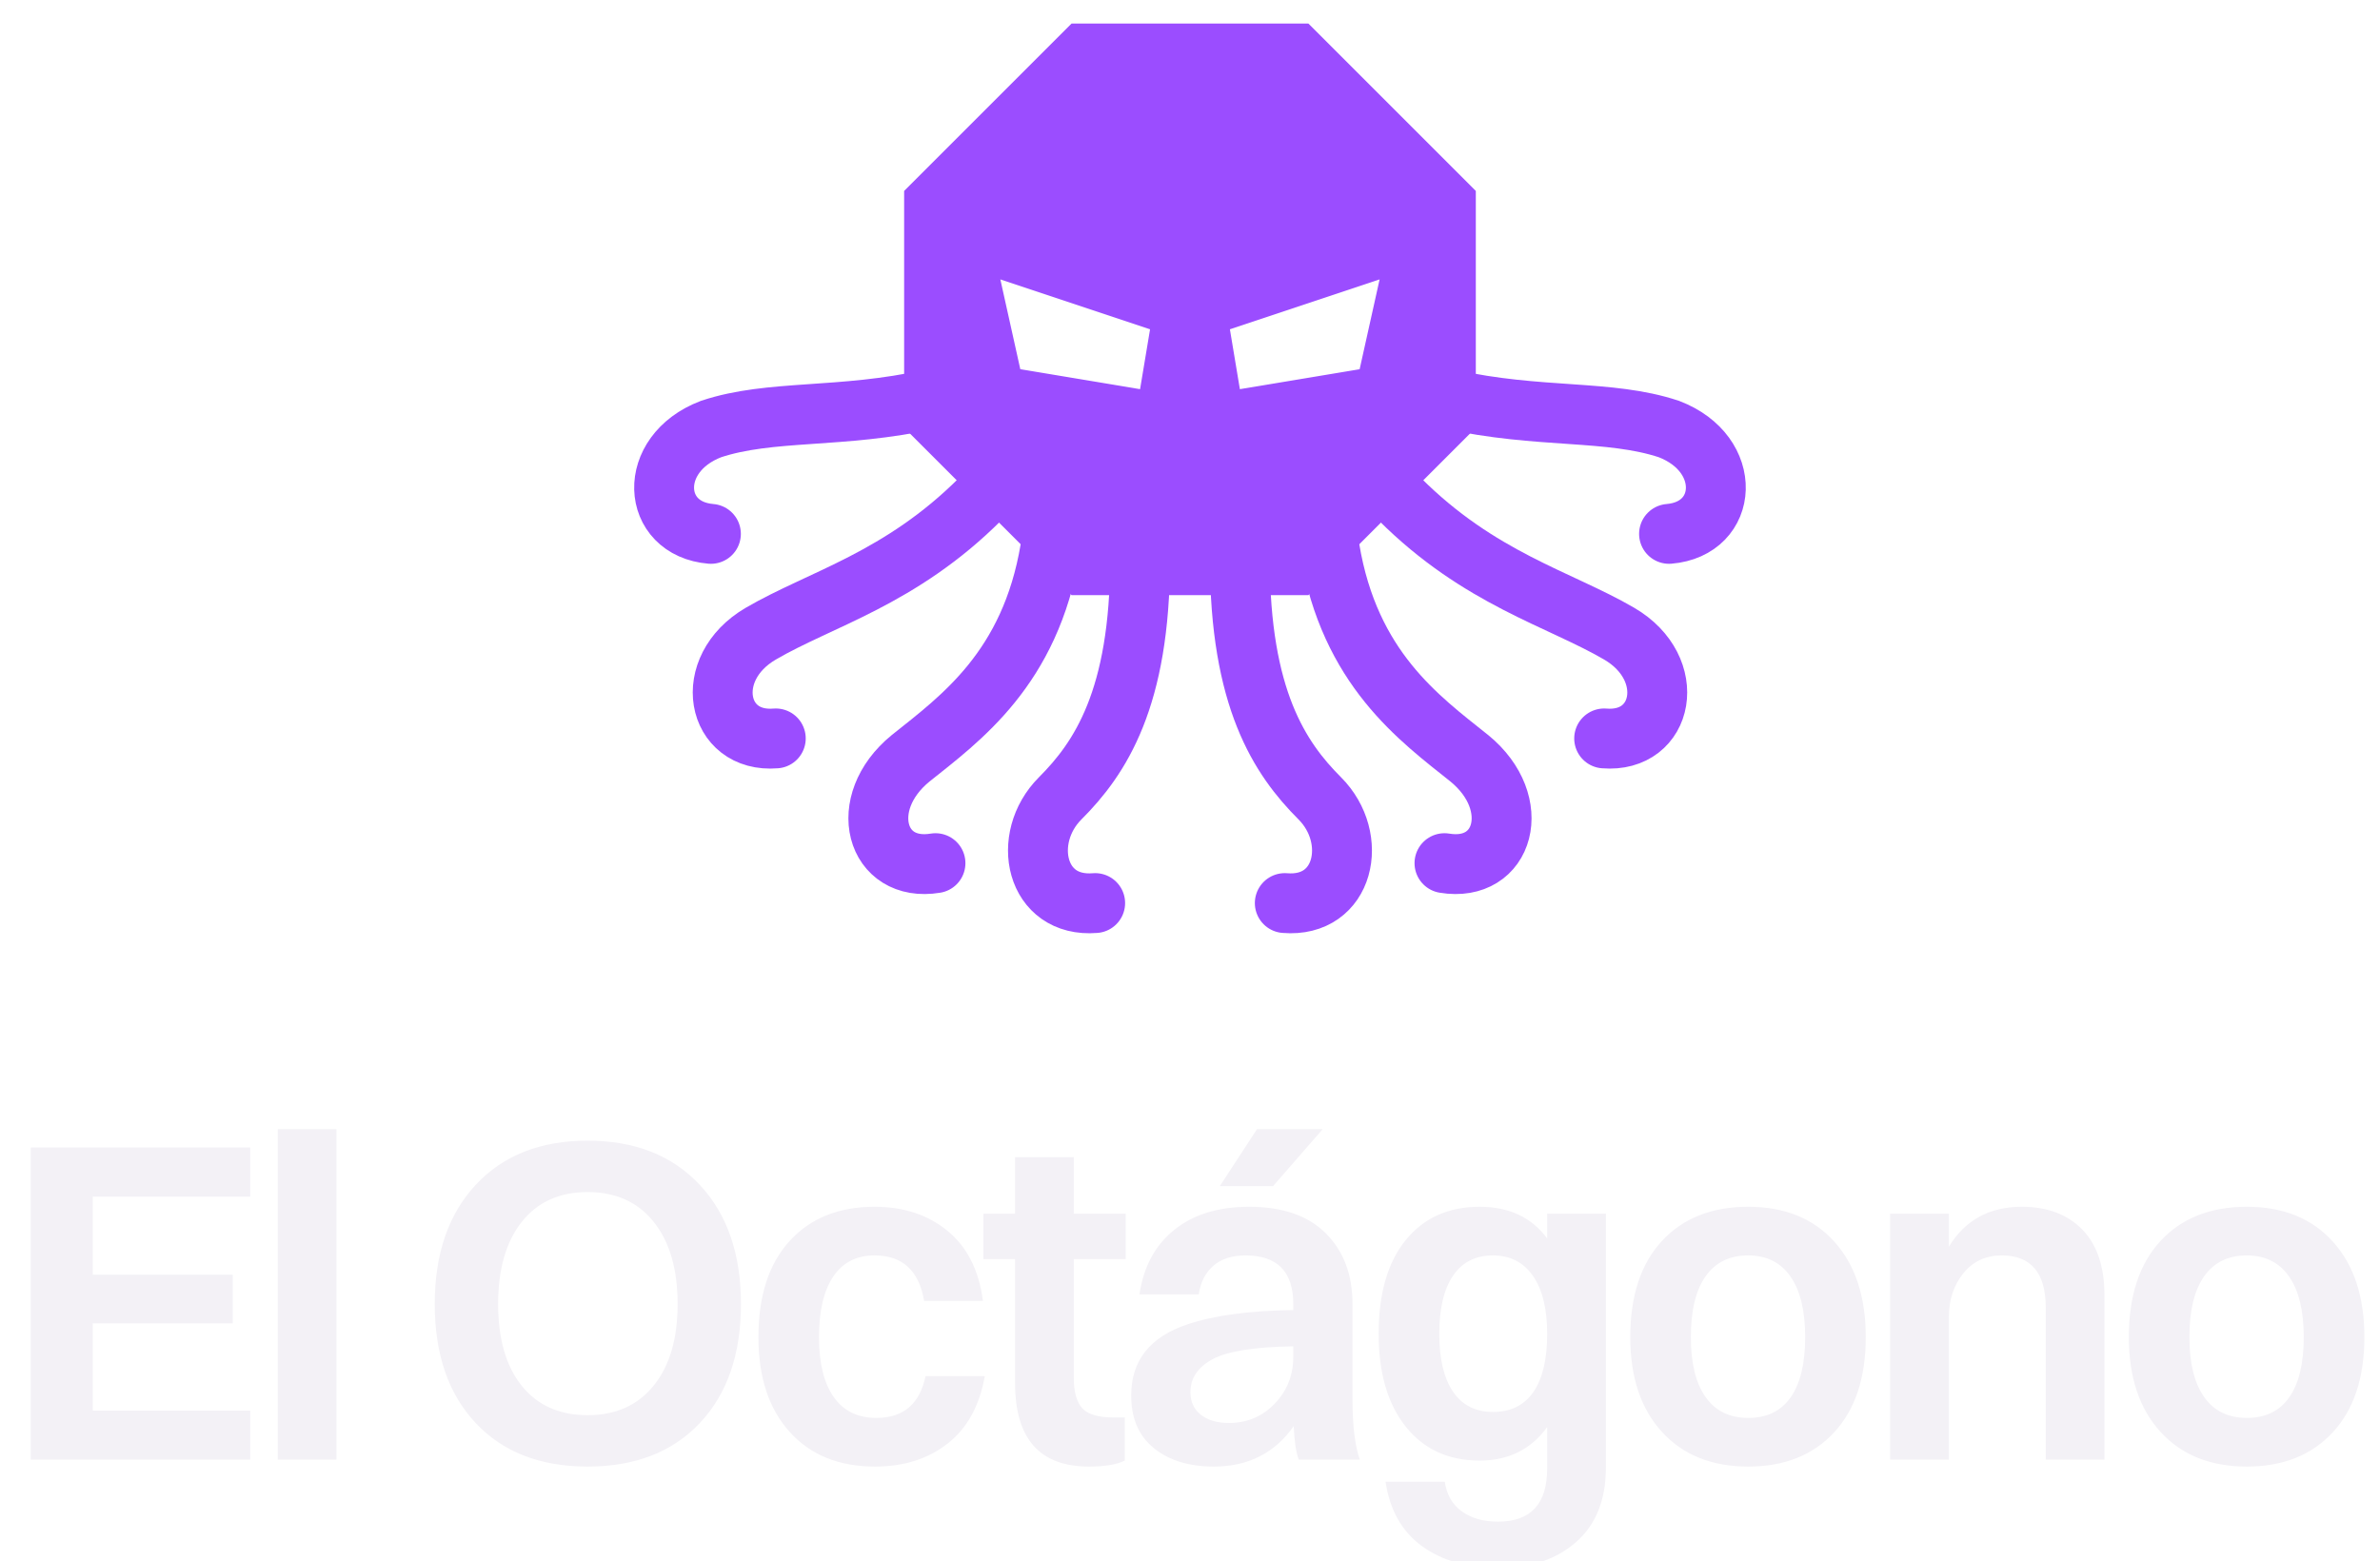
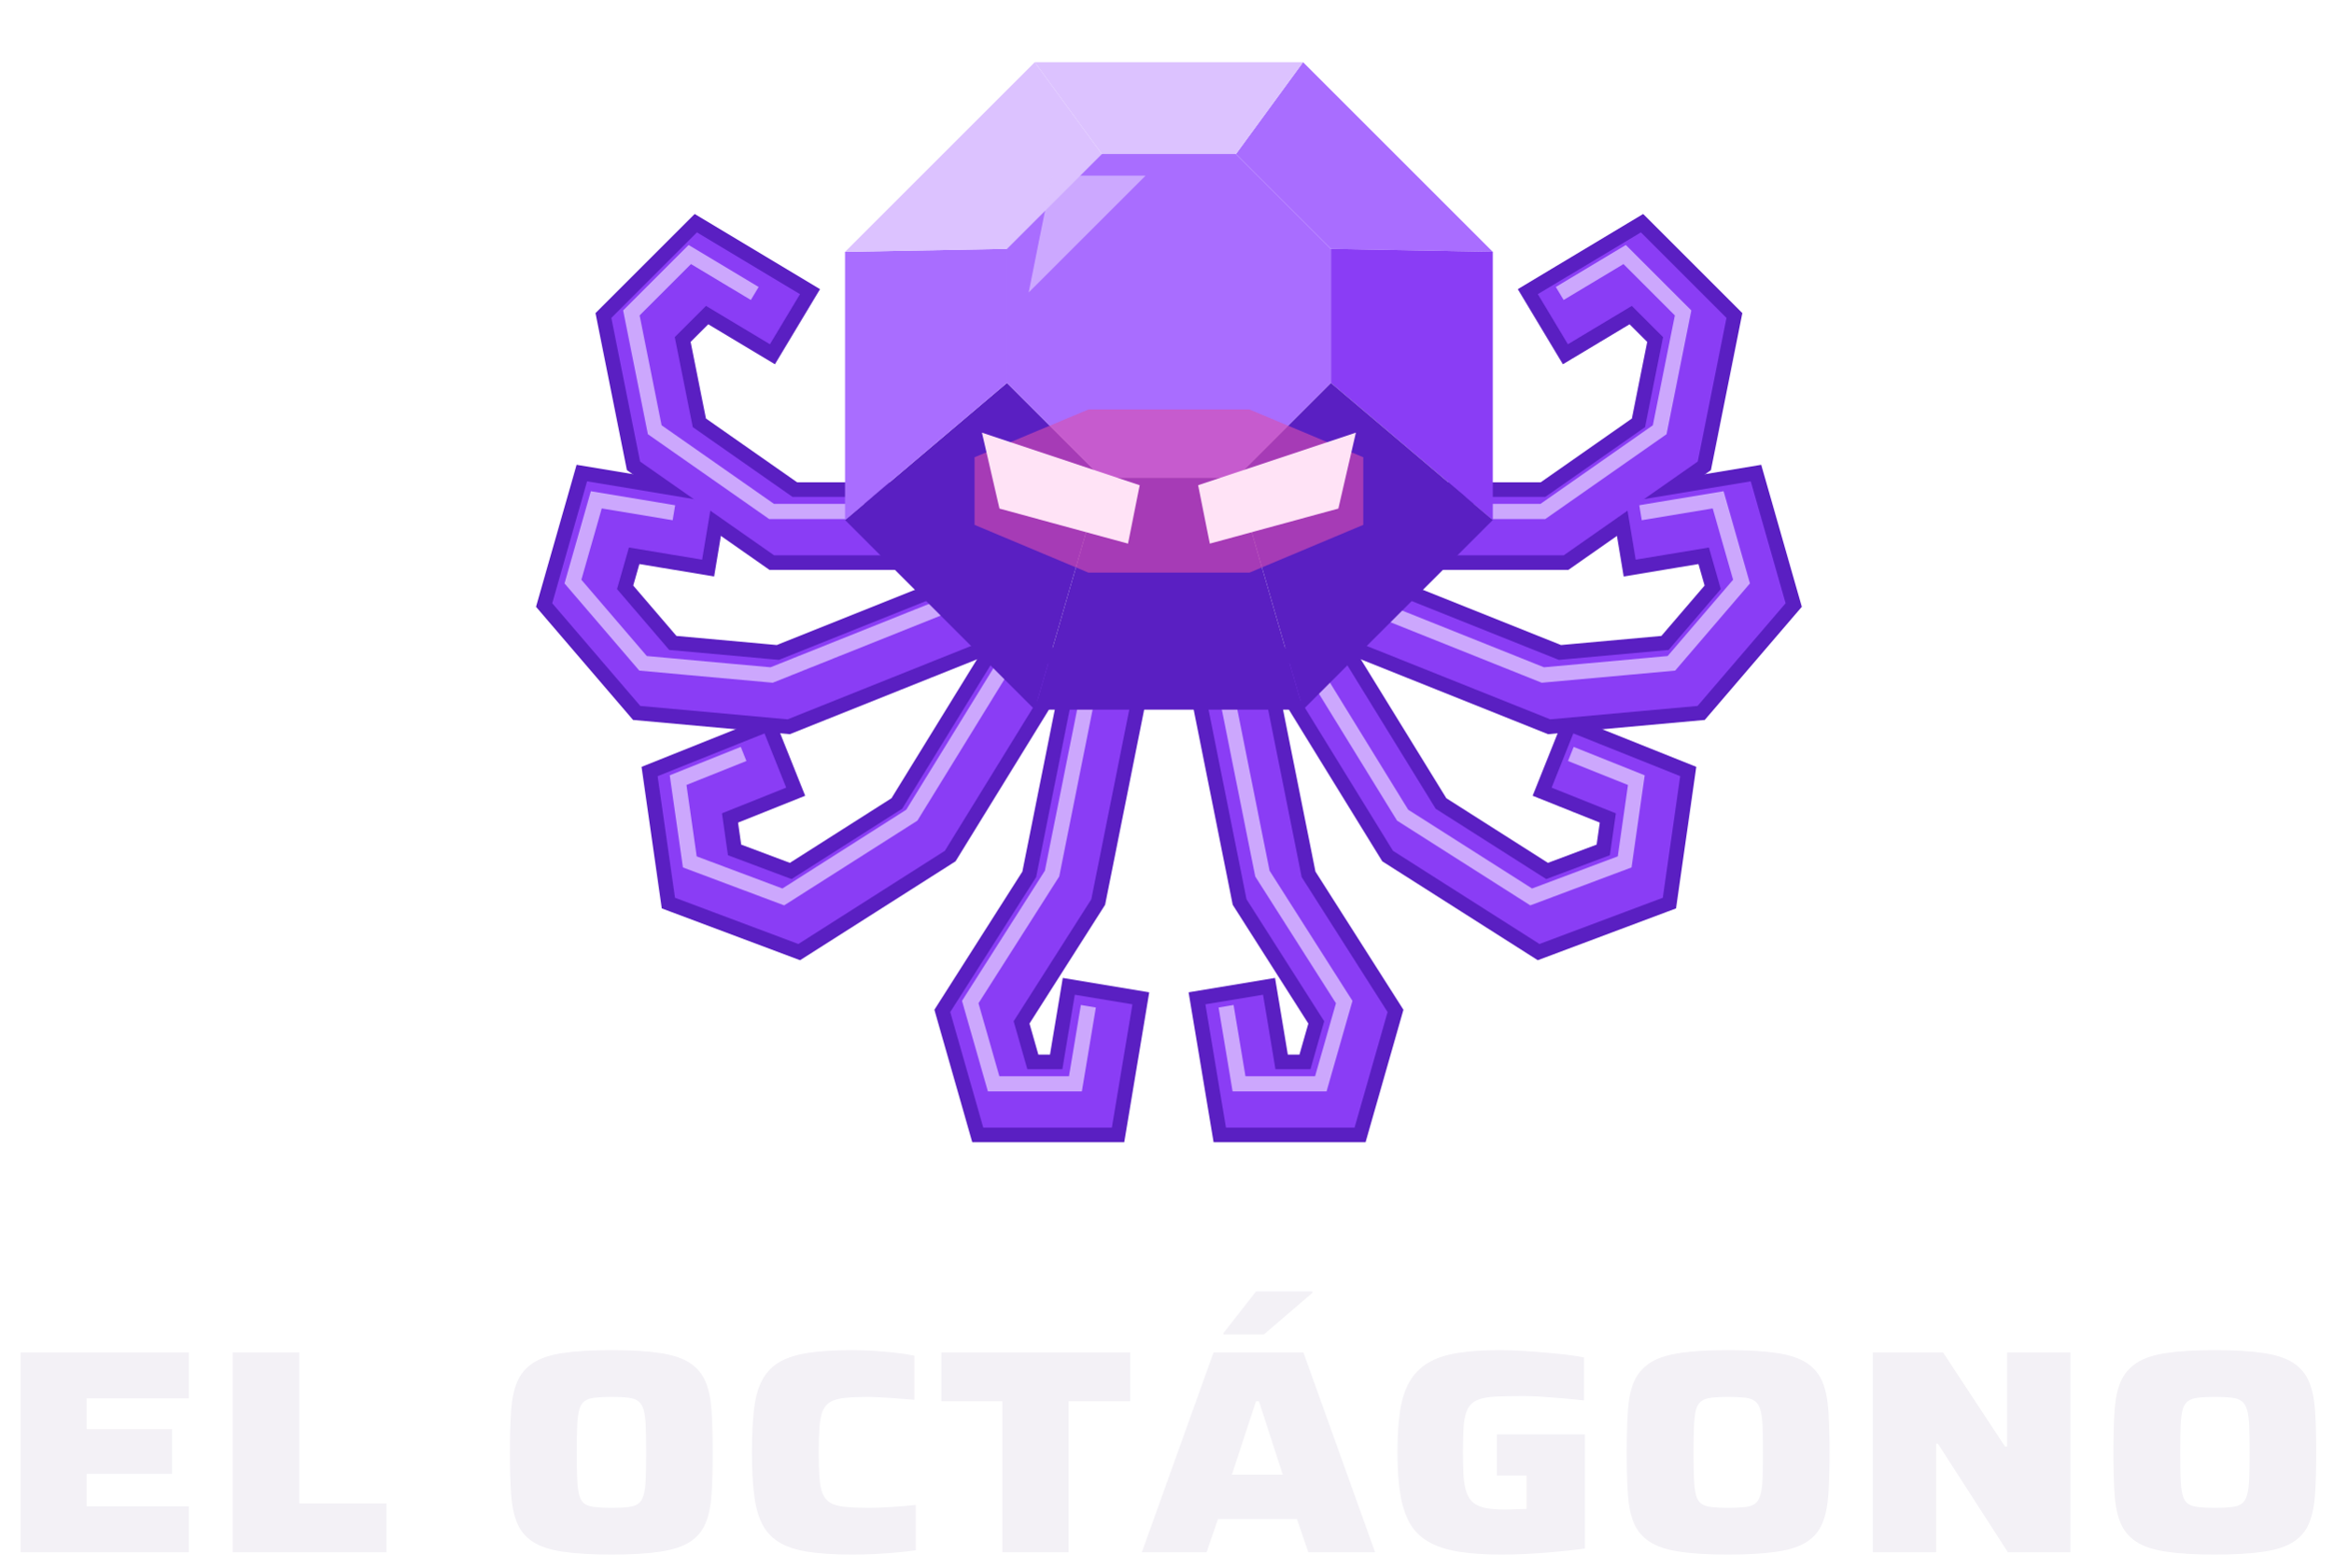
- <svg xmlns="http://www.w3.org/2000/svg" viewBox="-110.46 38 476.93 312.8" role="img" aria-label="El Octágono">
-   <g fill="none" stroke="#9b4dff" stroke-width="12" stroke-linecap="round">
-     <path d="M118 150 C118 178 110 190 102 198 C94 206 97 220 109 219" />
-     <path d="M100 148 C96 172 82 182 72 190 C61 199 65 213 77 211" />
-     <path d="M86 138 C70 154 54 158 42 165 C30 172 33 187 45 186" />
-     <path d="M76 118 C58 122 44 120 32 124 C19 129 20 144 32 145" />
-     <path d="M138 150 C138 178 146 190 154 198 C162 206 159 220 147 219" />
-     <path d="M156 148 C160 172 174 182 184 190 C195 199 191 213 179 211" />
-     <path d="M170 138 C186 154 202 158 214 165 C226 172 223 187 211 186" />
-     <path d="M180 118 C198 122 212 120 224 124 C237 129 236 144 224 145" />
+ <svg xmlns="http://www.w3.org/2000/svg" viewBox="0 0 303.46 204" role="img" aria-label="El Octágono">
+   <g transform="translate(54.76 -19.7) scale(0.76)">
+     <g fill="none" stroke-linejoin="miter" stroke-miterlimit="6" stroke-linecap="square">
+       <g stroke="#5a1fc2" stroke-width="15">
+         <path d="M88 116 L62 116 L42 102 L38 82 L48 72 L58 78" />
+         <path d="M92 132 L62 144 L40 142 L28 128 L32 114 L44 116" />
+         <path d="M102 142 L86 168 L64 182 L48 176 L46 162 L56 158" />
+         <path d="M116 148 L110 178 L96 200 L100 214 L114 214 L116 202" />
+         <path d="M168 116 L194 116 L214 102 L218 82 L208 72 L198 78" />
+         <path d="M164 132 L194 144 L216 142 L228 128 L224 114 L212 116" />
+         <path d="M154 142 L170 168 L192 182 L208 176 L210 162 L200 158" />
+         <path d="M140 148 L146 178 L160 200 L156 214 L142 214 L140 202" />
+       </g>
+       <g stroke="#8a3df5" stroke-width="10">
+         <path d="M88 116 L62 116 L42 102 L38 82 L48 72 L58 78" />
+         <path d="M92 132 L62 144 L40 142 L28 128 L32 114 L44 116" />
+         <path d="M102 142 L86 168 L64 182 L48 176 L46 162 L56 158" />
+         <path d="M116 148 L110 178 L96 200 L100 214 L114 214 L116 202" />
+         <path d="M168 116 L194 116 L214 102 L218 82 L208 72 L198 78" />
+         <path d="M164 132 L194 144 L216 142 L228 128 L224 114 L212 116" />
+         <path d="M154 142 L170 168 L192 182 L208 176 L210 162 L200 158" />
+         <path d="M140 148 L146 178 L160 200 L156 214 L142 214 L140 202" />
+       </g>
+       <g stroke="#dcc2ff" stroke-width="2.6" opacity="0.8">
+         <path d="M86 113.5 L60 113.5 L40 99.5 L36 79.5 L46 69.5 L56 75.5" />
+         <path d="M90 129.5 L60 141.5 L38 139.5 L26 125.5 L30 111.5 L42 113.5" />
+         <path d="M100 139.5 L84 165.5 L62 179.5 L46 173.5 L44 159.5 L54 155.5" />
+         <path d="M114 145.5 L108 175.5 L94 197.5 L98 211.5 L112 211.5 L114 199.5" />
+         <path d="M166 113.5 L192 113.5 L212 99.5 L216 79.5 L206 69.5 L196 75.5" />
+         <path d="M162 129.5 L192 141.5 L214 139.5 L226 125.5 L222 111.5 L210 113.5" />
+         <path d="M152 139.5 L168 165.5 L190 179.5 L206 173.5 L208 159.5 L198 155.5" />
+         <path d="M138 145.5 L144 175.5 L158 197.5 L154 211.5 L140 211.5 L138 199.5" />
+       </g>
+     </g>
+     <path fill="#a96dff" d="M150.96 36.57 L183.43 69.04 L155.72 68.52 L139.48 52.28 Z" />
+     <path fill="#8a3df5" d="M183.43 69.04 L183.43 114.96 L155.72 91.48 L155.72 68.52 Z" />
+     <path fill="#5a1fc2" d="M183.43 114.96 L150.96 147.43 L139.48 107.72 L155.72 91.48 Z" />
+     <path fill="#5a1fc2" d="M150.96 147.43 L105.04 147.43 L116.52 107.72 L139.48 107.72 Z" />
+     <path fill="#5a1fc2" d="M105.04 147.43 L72.57 114.96 L100.28 91.48 L116.52 107.72 Z" />
+     <path fill="#a96dff" d="M72.57 114.96 L72.57 69.04 L100.28 68.52 L100.28 91.48 Z" />
+     <path fill="#dcc2ff" d="M72.57 69.04 L105.04 36.57 L116.52 52.28 L100.28 68.52 Z" />
+     <path fill="#dcc2ff" d="M105.04 36.57 L150.96 36.57 L139.48 52.28 L116.52 52.28 Z" />
+     <path fill="#a96dff" d="M139.48 52.28 L155.72 68.52 L155.72 91.48 L139.48 107.72 L116.52 107.72 L100.28 91.48 L100.28 68.52 L116.52 52.28 Z" />
+     <path fill="#dcc2ff" opacity="0.7" d="M108 56 L124 56 L104 76 Z" />
+     <path fill="#d94fae" opacity="0.6" d="M141.78 96.03 L161.26 104.21 L161.26 115.79 L141.78 123.97 L114.22 123.97 L94.74 115.79 L94.74 104.21 L114.22 96.03 Z" />
+     <path fill="#ffe3f6" d="M96 100 L123 109 L121 119 L99 113 Z M157 113 L135 119 L133 109 L160 100 Z" />
  </g>
-   <path fill="#9b4dff" fill-rule="evenodd" d="M151.73 42.72 L185.28 76.27 L185.28 123.73 L151.73 157.28 L104.27 157.28 L70.72 123.73 L70.72 76.27 L104.27 42.72 Z M90 94 L120 104 L118 116 L94 112 Z M162 112 L138 116 L136 104 L166 94 Z" />
-   <path fill="#f3f1f6" d="M-60.32 330.56L-104.30 330.56L-104.30 268L-60.32 268L-60.32 277.84L-91.88 277.84L-91.88 293.48L-63.82 293.48L-63.82 303.24L-91.88 303.24L-91.88 320.72L-60.32 320.72L-60.32 330.56ZM-43.03 330.56L-54.80 330.56L-54.80 264.32L-43.03 264.32L-43.03 330.56ZM29.79 323.20Q21.56 331.94 7.30 331.94Q-6.96 331.94-15.15 323.20Q-23.34 314.46-23.34 299.37Q-23.34 284.28-15.11 275.45Q-6.87 266.62 7.30 266.62Q21.46 266.62 29.74 275.45Q38.02 284.28 38.02 299.37Q38.02 314.46 29.79 323.20ZM-5.91 315.75Q-1.17 321.64 7.30 321.64Q15.76 321.64 20.54 315.70Q25.33 309.77 25.33 299.37L25.33 299.37Q25.33 288.88 20.54 282.90Q15.76 276.92 7.30 276.92Q-1.17 276.92-5.91 282.90Q-10.64 288.88-10.64 299.37Q-10.64 309.86-5.91 315.75ZM86.51 298.73L86.51 298.73L74.73 298.73Q73.17 289.62 64.80 289.62L64.80 289.62Q59.37 289.62 56.52 293.85Q53.66 298.08 53.66 306.00L53.66 306.00Q53.66 313.82 56.61 318.00Q59.55 322.19 65.16 322.19L65.16 322.19Q73.26 322.19 75.01 313.82L75.01 313.82L86.88 313.82Q85.31 322.74 79.42 327.34Q73.54 331.94 64.89 331.94L64.89 331.94Q54.03 331.94 47.78 324.99Q41.52 318.05 41.52 306.00L41.52 306.00Q41.52 293.58 47.78 286.72Q54.03 279.87 64.80 279.87L64.80 279.87Q73.54 279.87 79.42 284.70Q85.31 289.53 86.51 298.73ZM92.95 315.20L92.95 315.20L92.95 290.36L86.60 290.36L86.60 281.25L92.95 281.25L92.95 269.93L104.72 269.93L104.72 281.25L115.12 281.25L115.12 290.36L104.72 290.36L104.72 314.18Q104.72 318.32 106.38 320.21Q108.04 322.10 112.73 322.10L112.73 322.10L114.94 322.10L114.94 330.74Q112.54 331.94 107.76 331.94L107.76 331.94Q92.95 331.94 92.95 315.20ZM144.65 275.73L133.98 275.73L141.43 264.32L154.59 264.32L144.65 275.73ZM129.75 297.44L129.75 297.44L117.88 297.44Q119.08 289.16 124.83 284.51Q130.58 279.87 139.87 279.87L139.87 279.87Q149.90 279.87 155.23 285.20Q160.57 290.54 160.57 299.37L160.57 299.37L160.57 318.51Q160.57 326.42 162.04 330.56L162.04 330.56L149.80 330.56Q148.98 328.35 148.79 323.84L148.79 323.84Q143.09 331.94 132.78 331.94L132.78 331.94Q125.33 331.94 120.78 328.26Q116.22 324.58 116.22 317.68L116.22 317.68Q116.22 307.19 127.54 303.42L127.54 303.42Q135.54 300.75 148.70 300.57L148.70 300.57L148.70 299.37Q148.70 289.62 139.13 289.62L139.13 289.62Q135.08 289.62 132.69 291.69Q130.30 293.76 129.75 297.44ZM128.09 317.04L128.09 317.04Q128.09 319.89 130.16 321.54Q132.23 323.20 135.82 323.20L135.82 323.20Q141.25 323.20 144.97 319.34Q148.70 315.47 148.70 309.95L148.70 309.95L148.70 307.84Q137.02 308.02 132.55 310.41Q128.09 312.80 128.09 317.04ZM186.05 330.74L186.05 330.74Q176.67 330.74 171.24 323.94Q165.81 317.13 165.81 305.35L165.81 305.35Q165.81 293.21 171.24 286.54Q176.67 279.87 186.05 279.87L186.05 279.87Q194.88 279.87 199.58 286.22L199.58 286.22L199.58 281.25L211.35 281.25L211.35 332.12Q211.35 341.78 205.42 347.03Q199.48 352.27 189.92 352.27L189.92 352.27Q180.53 352.27 174.51 347.90Q168.48 343.53 167.19 334.98L167.19 334.98L179.06 334.98Q179.61 338.84 182.46 340.91Q185.32 342.98 189.73 342.98L189.73 342.98Q199.58 342.98 199.58 332.31L199.58 332.31L199.58 324.03Q194.70 330.74 186.05 330.74ZM188.72 320.99L188.72 320.99Q194.06 320.99 196.82 316.99Q199.58 312.99 199.58 305.35L199.58 305.35Q199.58 297.81 196.72 293.71Q193.87 289.62 188.72 289.62L188.72 289.62Q183.48 289.62 180.72 293.67Q177.96 297.72 177.96 305.35L177.96 305.35Q177.96 312.90 180.72 316.94Q183.48 320.99 188.72 320.99ZM239.87 331.94L239.87 331.94Q228.92 331.94 222.58 324.99Q216.23 318.05 216.23 306.00L216.23 306.00Q216.23 293.58 222.58 286.72Q228.92 279.87 239.87 279.87Q250.82 279.87 257.12 286.86Q263.42 293.85 263.42 306.00L263.42 306.00Q263.42 318.23 257.08 325.09Q250.73 331.94 239.87 331.94ZM231.32 318.00Q234.26 322.19 239.87 322.19Q245.48 322.19 248.38 318.05Q251.28 313.91 251.28 306.00Q251.28 298.08 248.34 293.85Q245.39 289.62 239.87 289.62L239.87 289.62Q234.26 289.62 231.32 293.81Q228.37 297.99 228.37 306.00L228.37 306.00Q228.37 313.82 231.32 318.00ZM280.08 330.56L268.30 330.56L268.30 281.25L280.08 281.25L280.08 287.87Q284.95 279.87 294.70 279.87L294.70 279.87Q302.34 279.87 306.80 284.42Q311.26 288.98 311.26 297.72L311.26 297.72L311.26 330.56L299.49 330.56L299.49 300.11Q299.49 289.62 290.66 289.62L290.66 289.62Q285.87 289.62 282.97 293.21Q280.08 296.80 280.08 301.95L280.08 301.95L280.08 330.56ZM339.78 331.94L339.78 331.94Q328.84 331.94 322.49 324.99Q316.14 318.05 316.14 306.00L316.14 306.00Q316.14 293.58 322.49 286.72Q328.84 279.87 339.78 279.87Q350.73 279.87 357.03 286.86Q363.34 293.85 363.34 306.00L363.34 306.00Q363.34 318.23 356.99 325.09Q350.64 331.94 339.78 331.94ZM331.23 318.00Q334.17 322.19 339.78 322.19Q345.40 322.19 348.29 318.05Q351.19 313.91 351.19 306.00Q351.19 298.08 348.25 293.85Q345.30 289.62 339.78 289.62L339.78 289.62Q334.17 289.62 331.23 293.81Q328.28 297.99 328.28 306.00L328.28 306.00Q328.28 313.82 331.23 318.00Z" />
+   <path fill="#f3f1f6" d="M24.56 202L2.68 202L2.68 176L24.56 176L24.56 181.97L11.26 181.97L11.26 185.98L22.37 185.98L22.37 191.80L11.26 191.80L11.26 196.03L24.56 196.03L24.56 202ZM50.26 202L30.27 202L30.27 176L38.92 176L38.92 195.65L50.26 195.65L50.26 202ZM79.51 202.30L79.51 202.30Q75.66 202.30 73.18 201.92Q70.71 201.55 69.31 200.64Q67.91 199.73 67.27 198.22Q66.63 196.71 66.47 194.44Q66.32 192.17 66.32 189.04L66.32 189.04Q66.32 185.90 66.47 183.61Q66.63 181.33 67.27 179.82Q67.91 178.31 69.31 177.38Q70.71 176.45 73.18 176.08Q75.66 175.70 79.51 175.70L79.51 175.70Q83.40 175.70 85.88 176.08Q88.35 176.45 89.75 177.38Q91.15 178.31 91.77 179.82Q92.40 181.33 92.55 183.61Q92.70 185.90 92.70 189.04L92.70 189.04Q92.70 192.17 92.55 194.44Q92.40 196.71 91.77 198.22Q91.15 199.73 89.75 200.64Q88.35 201.55 85.88 201.92Q83.40 202.30 79.51 202.30ZM79.51 196.22L79.51 196.22Q80.87 196.22 81.70 196.12Q82.53 196.03 83.01 195.69Q83.48 195.35 83.71 194.57Q83.93 193.80 83.99 192.46Q84.05 191.12 84.05 189.04L84.05 189.04Q84.05 186.92 83.99 185.58Q83.93 184.24 83.71 183.46Q83.48 182.69 83.01 182.33Q82.53 181.97 81.70 181.88Q80.87 181.78 79.51 181.78L79.51 181.78Q78.23 181.78 77.38 181.88Q76.53 181.97 76.03 182.33Q75.54 182.69 75.34 183.46Q75.13 184.24 75.07 185.58Q75.01 186.92 75.01 189.04L75.01 189.04Q75.01 191.12 75.07 192.46Q75.13 193.80 75.34 194.57Q75.54 195.35 76.03 195.69Q76.53 196.03 77.38 196.12Q78.23 196.22 79.51 196.22ZM110.76 202.30L110.76 202.30Q107.33 202.30 105.00 201.92Q102.68 201.55 101.24 200.64Q99.81 199.73 99.07 198.20Q98.33 196.67 98.07 194.40Q97.80 192.14 97.80 189L97.80 189Q97.80 185.86 98.05 183.60Q98.29 181.33 99.03 179.80Q99.77 178.27 101.20 177.36Q102.64 176.45 104.98 176.08Q107.33 175.70 110.76 175.70L110.76 175.70Q112.13 175.70 113.60 175.79Q115.07 175.89 116.47 176.04Q117.87 176.19 118.93 176.42L118.93 176.42L118.93 182.16Q117.19 182.01 116.02 181.93Q114.85 181.86 114.13 181.82Q113.41 181.78 112.92 181.78L112.92 181.78Q111.07 181.78 109.86 181.91Q108.65 182.05 107.99 182.44Q107.33 182.84 107.00 183.63Q106.68 184.43 106.59 185.73Q106.49 187.03 106.49 189L106.49 189Q106.49 190.97 106.59 192.29Q106.68 193.61 107.00 194.39Q107.33 195.16 107.99 195.56Q108.65 195.95 109.86 196.09Q111.07 196.22 112.92 196.22L112.92 196.22Q114.32 196.22 116.06 196.10Q117.79 195.99 119.12 195.84L119.12 195.84L119.12 201.74Q118.10 201.89 116.68 202.02Q115.26 202.15 113.73 202.23Q112.20 202.30 110.76 202.30ZM138.99 202L130.38 202L130.38 182.35L122.44 182.35L122.44 176L147.01 176L147.01 182.35L138.99 182.35L138.99 202ZM156.94 202L148.52 202L157.85 176L169.53 176L178.86 202L170.17 202L168.70 197.69L158.42 197.69L156.94 202ZM163.37 182.35L160.23 191.91L166.85 191.91L163.75 182.35L163.37 182.35ZM164.39 173.66L159.14 173.66L159.14 173.47L163.37 168.06L170.70 168.06L170.70 168.25L164.39 173.66ZM195.38 202.30L195.38 202.30Q192.01 202.30 189.65 201.91Q187.29 201.51 185.74 200.60Q184.19 199.69 183.34 198.16Q182.49 196.63 182.13 194.39Q181.77 192.14 181.77 189L181.77 189Q181.77 185.86 182.11 183.61Q182.45 181.37 183.32 179.84Q184.19 178.31 185.70 177.38Q187.22 176.45 189.54 176.08Q191.86 175.70 195.15 175.70L195.15 175.70Q196.70 175.70 198.61 175.83Q200.52 175.96 202.46 176.15Q204.41 176.34 206.03 176.64L206.03 176.64L206.03 182.24Q204.64 182.08 203.14 181.95Q201.65 181.82 200.35 181.74Q199.04 181.67 198.21 181.67L198.21 181.67Q195.98 181.67 194.51 181.74Q193.03 181.82 192.18 182.18Q191.33 182.54 190.92 183.33Q190.50 184.13 190.39 185.50Q190.28 186.88 190.28 189L190.28 189Q190.28 190.85 190.37 192.16Q190.47 193.46 190.79 194.31Q191.11 195.16 191.71 195.61Q192.32 196.07 193.30 196.26Q194.28 196.44 195.76 196.44L195.76 196.44Q196.06 196.44 196.57 196.43Q197.08 196.41 197.61 196.39Q198.14 196.37 198.55 196.37L198.55 196.37L198.55 192.02L194.70 192.02L194.70 186.66L206.15 186.66L206.15 201.51Q204.52 201.74 202.58 201.92Q200.63 202.11 198.76 202.21Q196.89 202.30 195.38 202.30ZM224.78 202.30L224.78 202.30Q220.92 202.30 218.45 201.92Q215.97 201.55 214.58 200.64Q213.18 199.73 212.53 198.22Q211.89 196.71 211.74 194.44Q211.59 192.17 211.59 189.04L211.59 189.04Q211.59 185.90 211.74 183.61Q211.89 181.33 212.53 179.82Q213.18 178.31 214.58 177.38Q215.97 176.45 218.45 176.08Q220.92 175.70 224.78 175.70L224.78 175.70Q228.67 175.70 231.15 176.08Q233.62 176.45 235.02 177.38Q236.42 178.31 237.04 179.82Q237.67 181.33 237.82 183.61Q237.97 185.90 237.97 189.04L237.97 189.04Q237.97 192.17 237.82 194.44Q237.67 196.71 237.04 198.22Q236.42 199.73 235.02 200.64Q233.62 201.55 231.15 201.92Q228.67 202.30 224.78 202.30ZM224.78 196.22L224.78 196.22Q226.14 196.22 226.97 196.12Q227.80 196.03 228.27 195.69Q228.75 195.35 228.97 194.57Q229.20 193.80 229.26 192.46Q229.31 191.12 229.31 189.04L229.31 189.04Q229.31 186.92 229.26 185.58Q229.20 184.24 228.97 183.46Q228.75 182.69 228.27 182.33Q227.80 181.97 226.97 181.88Q226.14 181.78 224.78 181.78L224.78 181.78Q223.49 181.78 222.64 181.88Q221.79 181.97 221.30 182.33Q220.81 182.69 220.60 183.46Q220.40 184.24 220.34 185.58Q220.28 186.92 220.28 189.04L220.28 189.04Q220.28 191.12 220.34 192.46Q220.40 193.80 220.60 194.57Q220.81 195.35 221.30 195.69Q221.79 196.03 222.64 196.12Q223.49 196.22 224.78 196.22ZM251.84 202L243.60 202L243.60 176L252.74 176L260.79 188.24L261.06 188.24L261.06 176L269.30 176L269.30 202L261.17 202L252.06 187.87L251.84 187.87L251.84 202ZM288.08 202.30L288.08 202.30Q284.22 202.30 281.75 201.92Q279.27 201.55 277.88 200.64Q276.48 199.73 275.83 198.22Q275.19 196.71 275.04 194.44Q274.89 192.17 274.89 189.04L274.89 189.04Q274.89 185.90 275.04 183.61Q275.19 181.33 275.83 179.82Q276.48 178.31 277.88 177.38Q279.27 176.45 281.75 176.08Q284.22 175.70 288.08 175.70L288.08 175.70Q291.97 175.70 294.45 176.08Q296.92 176.45 298.32 177.38Q299.72 178.31 300.34 179.82Q300.97 181.33 301.12 183.61Q301.27 185.90 301.27 189.04L301.27 189.04Q301.27 192.17 301.12 194.44Q300.97 196.71 300.34 198.22Q299.72 199.73 298.32 200.64Q296.92 201.55 294.45 201.92Q291.97 202.30 288.08 202.30ZM288.08 196.22L288.08 196.22Q289.44 196.22 290.27 196.12Q291.10 196.03 291.57 195.69Q292.05 195.35 292.27 194.57Q292.50 193.80 292.56 192.46Q292.61 191.12 292.61 189.04L292.61 189.04Q292.61 186.92 292.56 185.58Q292.50 184.24 292.27 183.46Q292.05 182.69 291.57 182.33Q291.10 181.97 290.27 181.88Q289.44 181.78 288.08 181.78L288.08 181.78Q286.79 181.78 285.94 181.88Q285.09 181.97 284.60 182.33Q284.11 182.69 283.90 183.46Q283.69 184.24 283.64 185.58Q283.58 186.92 283.58 189.04L283.58 189.04Q283.58 191.12 283.64 192.46Q283.69 193.80 283.90 194.57Q284.11 195.35 284.60 195.69Q285.09 196.03 285.94 196.12Q286.79 196.22 288.08 196.22Z" />
</svg>
